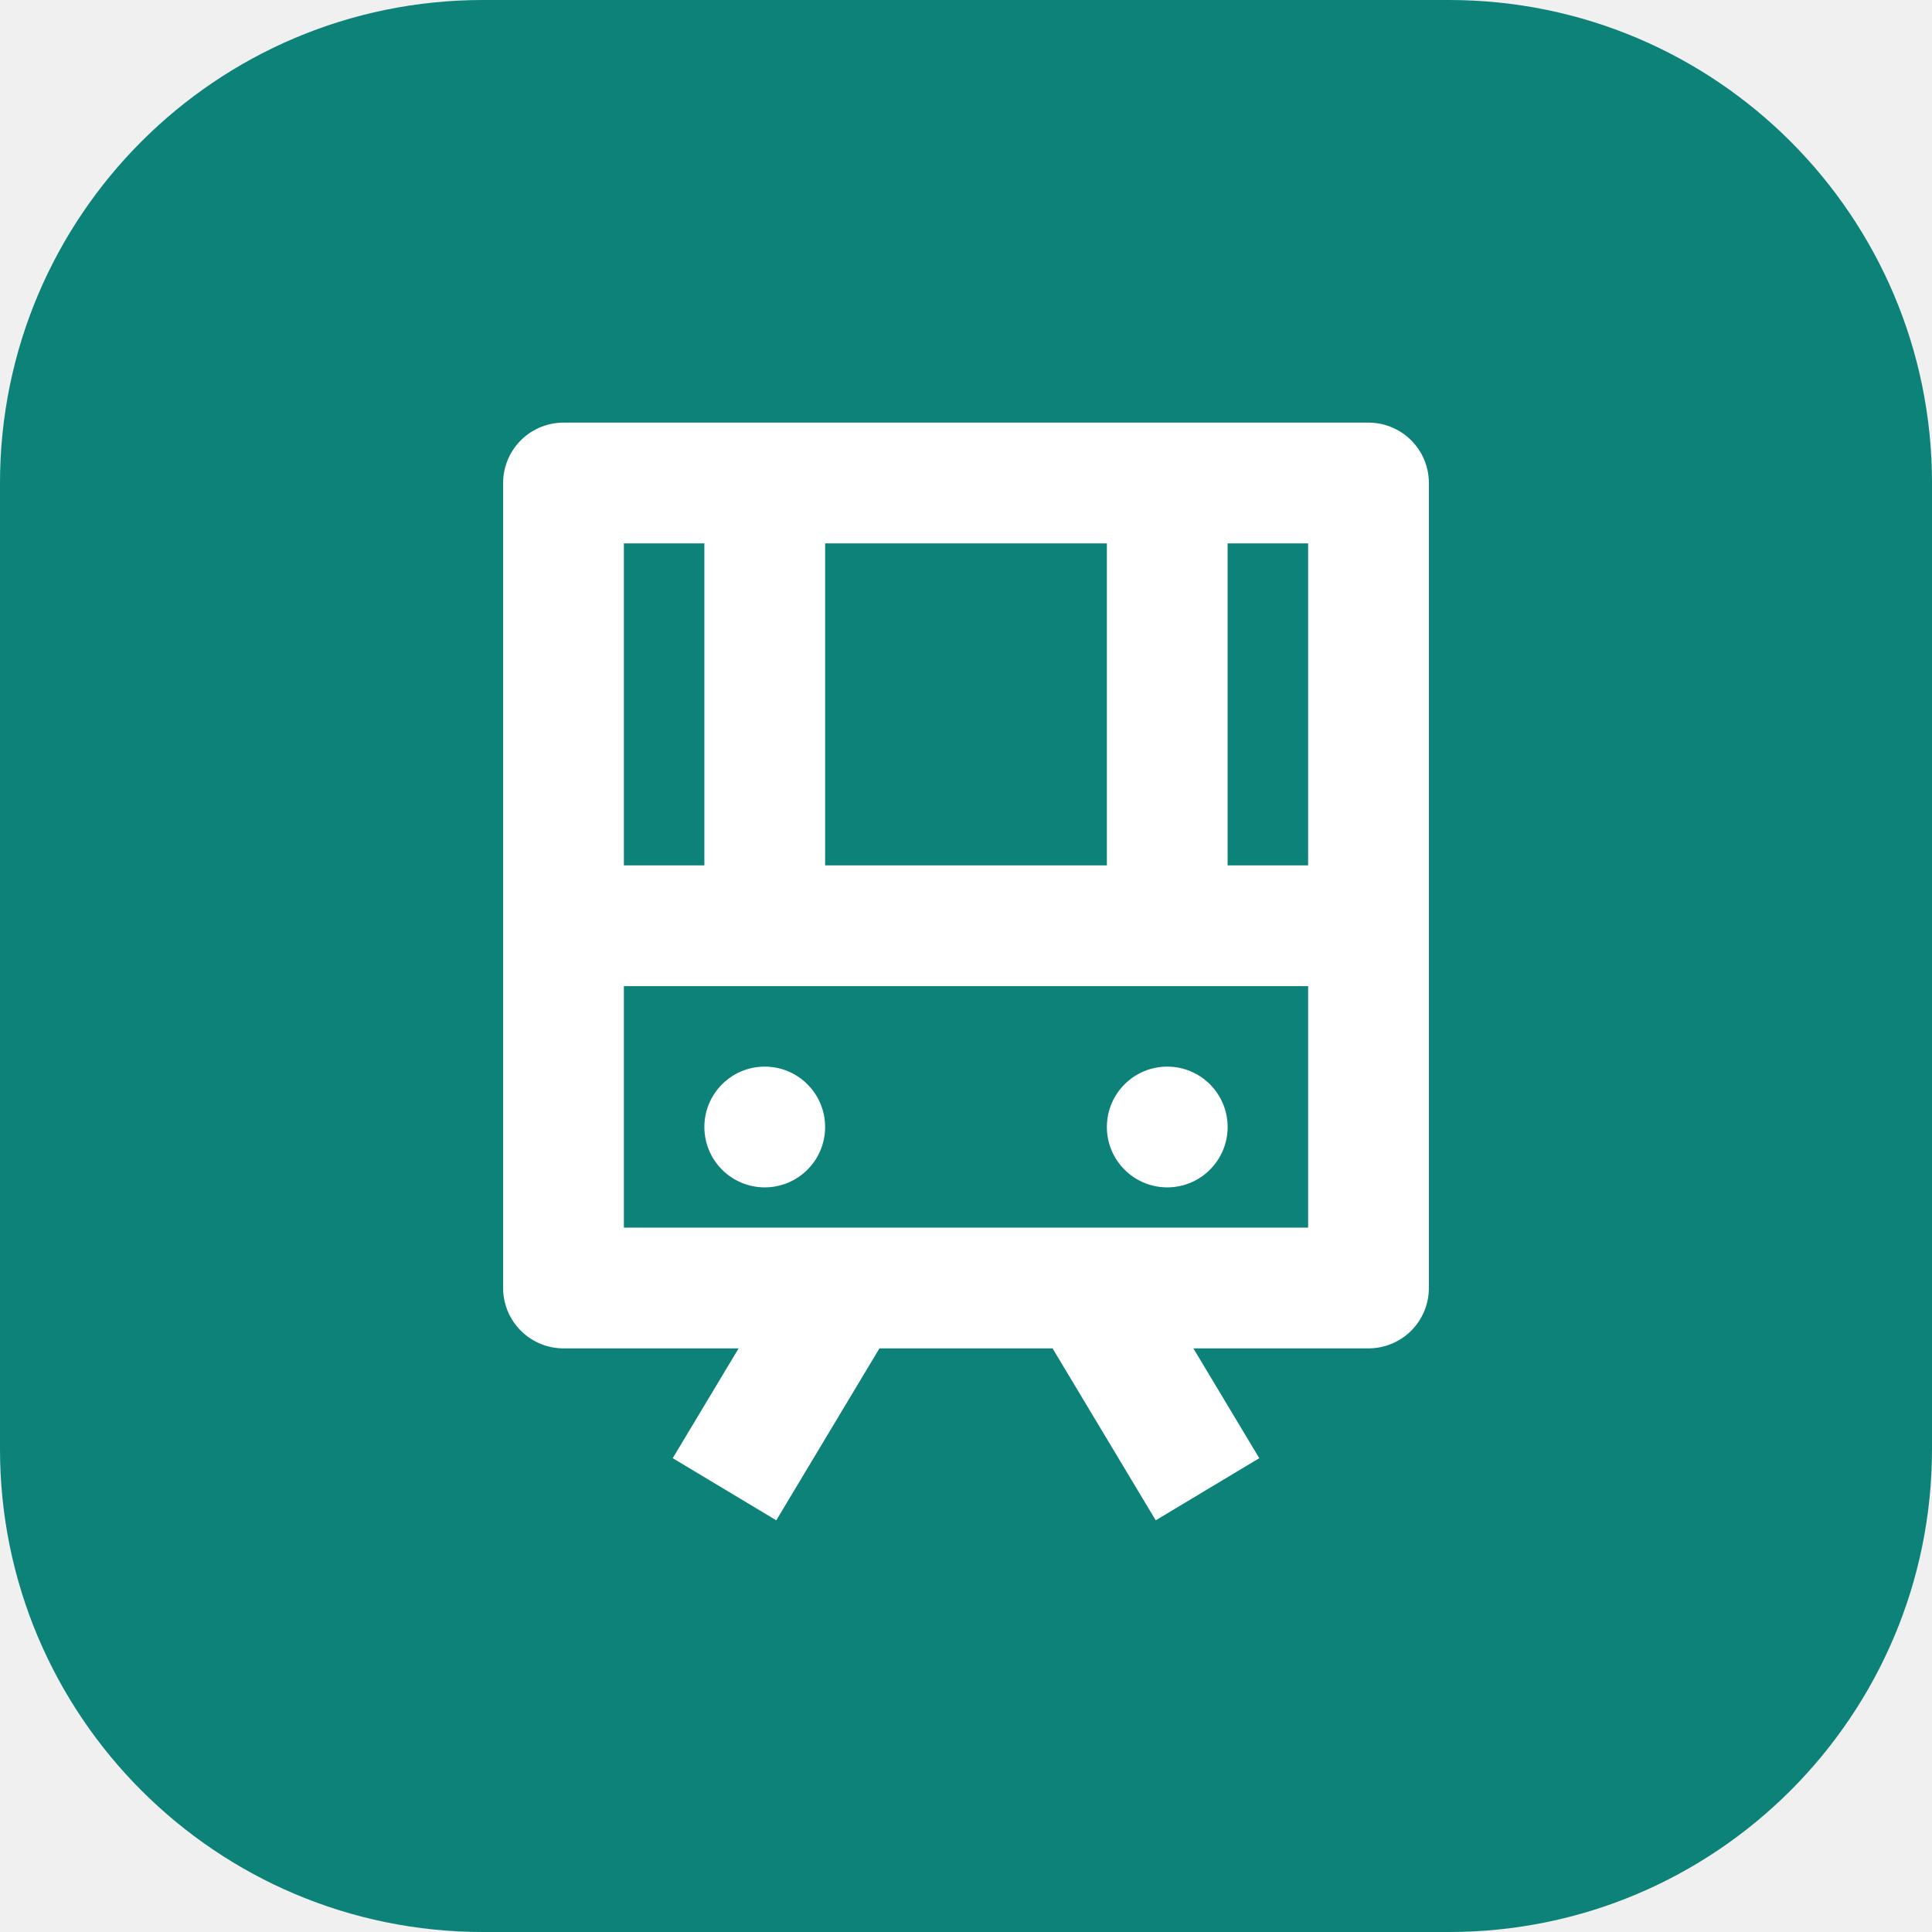
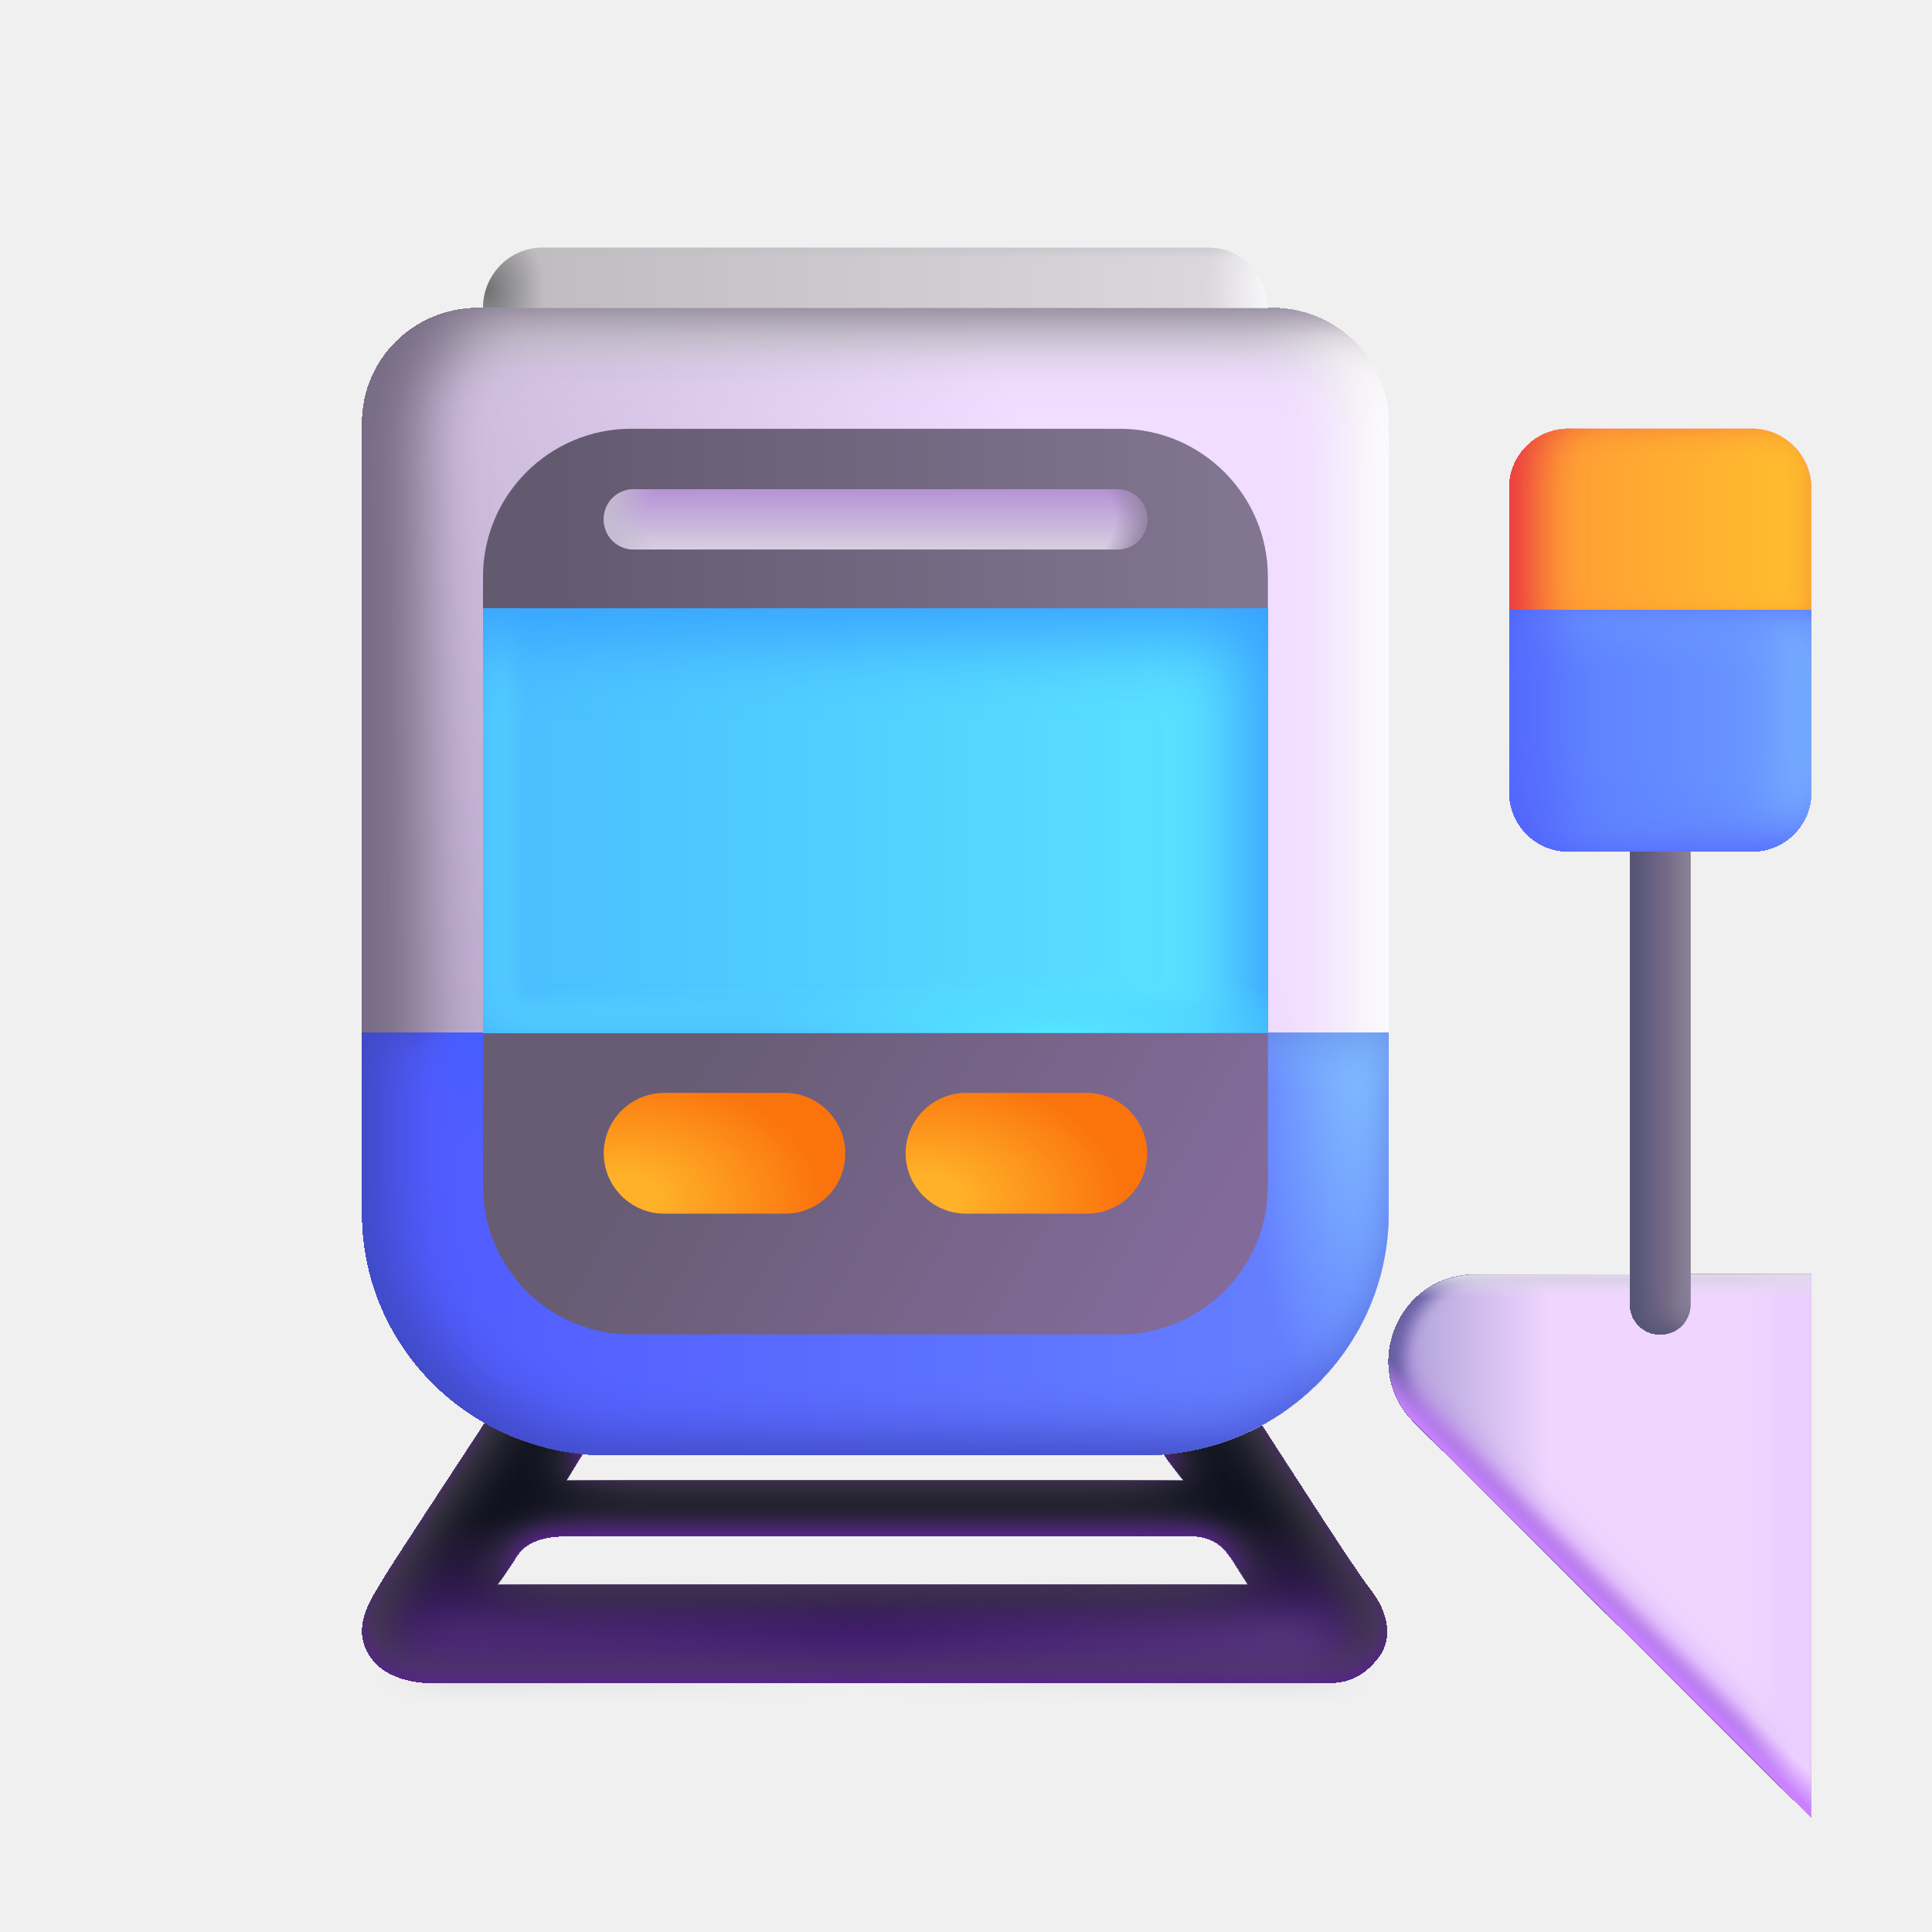
- <svg xmlns="http://www.w3.org/2000/svg" viewBox="0 0 48 48">
-   <rect width="48" height="48" rx="12" fill="#0d8279" />
-   <path d="M14 12h20v20H14zM14 23h20M19 12v11M29 12v11M18 37l3-5m9 5-3-5" fill="none" stroke="white" stroke-width="3" stroke-linejoin="round" />
-   <circle cx="19" cy="28" r="1.5" fill="white" />
-   <circle cx="29" cy="28" r="1.5" fill="white" />
+ <svg xmlns="http://www.w3.org/2000/svg" width="32" height="32" viewBox="0 0 32 32" fill="none">
+   <g filter="url(#filter0_iii_18_9464)">
+     <path fill-rule="evenodd" clip-rule="evenodd" d="M8.369 23.057C7.505 24.375 6.464 25.96 6.366 26.131C6.343 26.171 6.318 26.212 6.291 26.255C6.104 26.562 5.858 26.963 6.103 27.385C6.382 27.867 7.04 27.874 7.175 27.874H21.985C22.302 27.874 22.577 27.778 22.828 27.45C23.078 27.123 22.984 26.69 22.672 26.3C22.456 26.03 21.37 24.343 20.507 23.001C20.099 22.368 19.741 21.811 19.547 21.516L9.379 21.516C9.171 21.836 8.791 22.415 8.369 23.057ZM9.383 24.521C9.444 24.418 9.626 24.114 9.688 24.014C9.765 23.889 10.12 23.514 10.573 23.514H18.589C18.984 23.514 19.059 23.764 19.242 24.034C19.388 24.25 19.48 24.366 19.601 24.521H9.383ZM8.242 26.245C8.3 26.168 8.462 25.93 8.546 25.792C8.707 25.53 8.992 25.44 9.445 25.44H19.699C20.085 25.44 20.258 25.606 20.398 25.815C20.475 25.931 20.597 26.136 20.668 26.245H8.242Z" fill="url(#paint0_linear_18_9464)" />
+   </g>
+   <g filter="url(#filter1_ii_18_9464)">
+     <path d="M24.431 21.112C23.161 21.112 22.521 22.652 23.421 23.552L30 30.102V27.052V21.102L24.431 21.112Z" fill="url(#paint1_linear_18_9464)" />
+   </g>
+   <path d="M24.431 21.112C23.161 21.112 22.521 22.652 23.421 23.552L30 30.102V27.052V21.102L24.431 21.112Z" fill="url(#paint2_linear_18_9464)" />
+   <path d="M24.431 21.112C23.161 21.112 22.521 22.652 23.421 23.552L30 30.102V27.052V21.102L24.431 21.112Z" fill="url(#paint3_linear_18_9464)" />
+   <path d="M24.431 21.112C23.161 21.112 22.521 22.652 23.421 23.552L30 30.102V27.052V21.102L24.431 21.112Z" fill="url(#paint4_linear_18_9464)" />
+   <g filter="url(#filter2_i_18_9464)">
+     <path d="M27.5 22.102C27.22 22.102 27 21.882 27 21.602V13.602C27 13.322 27.22 13.102 27.5 13.102C27.78 13.102 28 13.322 28 13.602V21.602C28 21.882 27.78 22.102 27.5 22.102Z" fill="#7A6E8A" />
+     <path d="M27.5 22.102C27.22 22.102 27 21.882 27 21.602V13.602C27 13.322 27.22 13.102 27.5 13.102C27.78 13.102 28 13.322 28 13.602V21.602C28 21.882 27.78 22.102 27.5 22.102Z" fill="url(#paint5_linear_18_9464)" />
+   </g>
+   <g filter="url(#filter3_i_18_9464)">
+     <path d="M30 8.082V11.117H25V8.082C25 7.542 25.44 7.102 25.98 7.102H29.02C29.56 7.102 30 7.542 30 8.082Z" fill="url(#paint6_linear_18_9464)" />
+   </g>
+   <g filter="url(#filter4_iii_18_9464)">
+     <path d="M23 7.012V20.092C23 22.312 21.181 24.102 18.932 24.102H10.068C7.819 24.102 6 22.312 6 20.092V7.012C6 5.952 6.859 5.102 7.929 5.102H21.061C22.131 5.102 23 5.952 23 7.012Z" fill="url(#paint7_linear_18_9464)" />
+   </g>
+   <g filter="url(#filter5_i_18_9464)">
+     <path d="M23 17.102V20.092C23 22.312 21.181 24.102 18.932 24.102H10.068C7.819 24.102 6 22.312 6 20.092V17.102H23Z" fill="url(#paint8_linear_18_9464)" />
+     <path d="M23 17.102V20.092C23 22.312 21.181 24.102 18.932 24.102H10.068C7.819 24.102 6 22.312 6 20.092V17.102H23Z" fill="url(#paint9_radial_18_9464)" />
+   </g>
+   <path d="M23 17.102V20.092C23 22.312 21.181 24.102 18.932 24.102H10.068C7.819 24.102 6 22.312 6 20.092V17.102H23Z" fill="url(#paint10_radial_18_9464)" />
+   <path d="M23 17.102V20.092C23 22.312 21.181 24.102 18.932 24.102H10.068C7.819 24.102 6 22.312 6 20.092V17.102H23Z" fill="url(#paint11_radial_18_9464)" />
+   <path d="M21 9.552V10.102H8V9.552C8 8.202 9.1 7.102 10.45 7.102H18.55C19.9 7.102 21 8.202 21 9.552Z" fill="url(#paint12_linear_18_9464)" />
+   <path d="M8 19.652V17.102H21V19.652C21 21.002 19.9 22.102 18.55 22.102H10.45C9.1 22.102 8 21.002 8 19.652Z" fill="url(#paint13_linear_18_9464)" />
+   <path d="M18.5 9.102H10.5C10.22 9.102 10 8.882 10 8.602C10 8.322 10.22 8.102 10.5 8.102H18.5C18.78 8.102 19 8.322 19 8.602C19 8.882 18.78 9.102 18.5 9.102Z" fill="url(#paint14_linear_18_9464)" />
+   <path d="M18.5 9.102H10.5C10.22 9.102 10 8.882 10 8.602C10 8.322 10.22 8.102 10.5 8.102H18.5C18.78 8.102 19 8.322 19 8.602C19 8.882 18.78 9.102 18.5 9.102Z" fill="url(#paint15_radial_18_9464)" />
+   <path d="M18.5 9.102H10.5C10.22 9.102 10 8.882 10 8.602C10 8.322 10.22 8.102 10.5 8.102H18.5C18.78 8.102 19 8.322 19 8.602C19 8.882 18.78 9.102 18.5 9.102Z" fill="url(#paint16_radial_18_9464)" />
+   <path d="M21 5.102H8C8 4.551 8.44 4.102 8.98 4.102H20.02C20.56 4.102 21 4.551 21 5.102Z" fill="url(#paint17_linear_18_9464)" />
+   <path d="M21 5.102H8C8 4.551 8.44 4.102 8.98 4.102H20.02C20.56 4.102 21 4.551 21 5.102Z" fill="url(#paint18_radial_18_9464)" />
+   <path d="M21 5.102H8C8 4.551 8.44 4.102 8.98 4.102H20.02C20.56 4.102 21 4.551 21 5.102Z" fill="url(#paint19_linear_18_9464)" />
+   <path d="M21 5.102H8C8 4.551 8.44 4.102 8.98 4.102H20.02C20.56 4.102 21 4.551 21 5.102Z" fill="url(#paint20_radial_18_9464)" />
+   <path d="M13 20.102H11C10.45 20.102 10 19.652 10 19.102C10 18.552 10.45 18.102 11 18.102H13C13.55 18.102 14 18.552 14 19.102C14 19.662 13.56 20.102 13 20.102Z" fill="url(#paint21_radial_18_9464)" />
+   <path d="M18 20.102H16C15.45 20.102 15 19.652 15 19.102C15 18.552 15.45 18.102 16 18.102H18C18.55 18.102 19 18.552 19 19.102C19 19.662 18.56 20.102 18 20.102Z" fill="url(#paint22_radial_18_9464)" />
+   <g filter="url(#filter6_ii_18_9464)">
+     <path fill-rule="evenodd" clip-rule="evenodd" d="M25 10.102V13.122C25 13.662 25.44 14.102 25.98 14.102H29.02C29.56 14.102 30 13.662 30 13.122V10.102H25Z" fill="url(#paint23_linear_18_9464)" />
+   </g>
+   <g filter="url(#filter7_ii_18_9464)">
+     <path d="M8 10.078L8 17.102H21L21 10.078H8Z" fill="url(#paint24_linear_18_9464)" />
+   </g>
+   <path d="M8 10.078L8 17.102H21L21 10.078H8Z" fill="url(#paint25_radial_18_9464)" />
+   <g filter="url(#filter8_f_18_9464)">
+     <path d="M7.213 27.148H21.787" stroke="url(#paint26_linear_18_9464)" stroke-width="0.5" stroke-linecap="round" />
+   </g>
+   <defs>
+     <filter id="filter0_iii_18_9464" x="5.6" y="21.366" width="17.771" height="6.508" filterUnits="userSpaceOnUse" color-interpolation-filters="sRGB">
+       <feFlood flood-opacity="0" result="BackgroundImageFix" />
+       <feBlend mode="normal" in="SourceGraphic" in2="BackgroundImageFix" result="shape" />
+       <feColorMatrix in="SourceAlpha" type="matrix" values="0 0 0 0 0 0 0 0 0 0 0 0 0 0 0 0 0 0 127 0" result="hardAlpha" />
+       <feOffset dx="0.4" />
+       <feGaussianBlur stdDeviation="0.4" />
+       <feComposite in2="hardAlpha" operator="arithmetic" k2="-1" k3="1" />
+       <feColorMatrix type="matrix" values="0 0 0 0 0.259 0 0 0 0 0.247 0 0 0 0 0.278 0 0 0 1 0" />
+       <feBlend mode="normal" in2="shape" result="effect1_innerShadow_18_9464" />
+       <feColorMatrix in="SourceAlpha" type="matrix" values="0 0 0 0 0 0 0 0 0 0 0 0 0 0 0 0 0 0 127 0" result="hardAlpha" />
+       <feOffset dx="-0.4" />
+       <feGaussianBlur stdDeviation="0.4" />
+       <feComposite in2="hardAlpha" operator="arithmetic" k2="-1" k3="1" />
+       <feColorMatrix type="matrix" values="0 0 0 0 0.259 0 0 0 0 0.247 0 0 0 0 0.278 0 0 0 1 0" />
+       <feBlend mode="normal" in2="effect1_innerShadow_18_9464" result="effect2_innerShadow_18_9464" />
+       <feColorMatrix in="SourceAlpha" type="matrix" values="0 0 0 0 0 0 0 0 0 0 0 0 0 0 0 0 0 0 127 0" result="hardAlpha" />
+       <feOffset dy="-0.15" />
+       <feGaussianBlur stdDeviation="0.2" />
+       <feComposite in2="hardAlpha" operator="arithmetic" k2="-1" k3="1" />
+       <feColorMatrix type="matrix" values="0 0 0 0 0.345 0 0 0 0 0.125 0 0 0 0 0.573 0 0 0 1 0" />
+       <feBlend mode="normal" in2="effect2_innerShadow_18_9464" result="effect3_innerShadow_18_9464" />
+     </filter>
+     <filter id="filter1_ii_18_9464" x="23" y="20.702" width="7.25" height="9.4" filterUnits="userSpaceOnUse" color-interpolation-filters="sRGB">
+       <feFlood flood-opacity="0" result="BackgroundImageFix" />
+       <feBlend mode="normal" in="SourceGraphic" in2="BackgroundImageFix" result="shape" />
+       <feColorMatrix in="SourceAlpha" type="matrix" values="0 0 0 0 0 0 0 0 0 0 0 0 0 0 0 0 0 0 127 0" result="hardAlpha" />
+       <feOffset dy="-0.4" />
+       <feGaussianBlur stdDeviation="0.3" />
+       <feComposite in2="hardAlpha" operator="arithmetic" k2="-1" k3="1" />
+       <feColorMatrix type="matrix" values="0 0 0 0 0.675 0 0 0 0 0.42 0 0 0 0 0.898 0 0 0 1 0" />
+       <feBlend mode="normal" in2="shape" result="effect1_innerShadow_18_9464" />
+       <feColorMatrix in="SourceAlpha" type="matrix" values="0 0 0 0 0 0 0 0 0 0 0 0 0 0 0 0 0 0 127 0" result="hardAlpha" />
+       <feOffset dx="0.25" />
+       <feGaussianBlur stdDeviation="0.125" />
+       <feComposite in2="hardAlpha" operator="arithmetic" k2="-1" k3="1" />
+       <feColorMatrix type="matrix" values="0 0 0 0 0.396 0 0 0 0 0.373 0 0 0 0 0.627 0 0 0 1 0" />
+       <feBlend mode="normal" in2="effect1_innerShadow_18_9464" result="effect2_innerShadow_18_9464" />
+     </filter>
+     <filter id="filter2_i_18_9464" x="27" y="13.102" width="1.35" height="9" filterUnits="userSpaceOnUse" color-interpolation-filters="sRGB">
+       <feFlood flood-opacity="0" result="BackgroundImageFix" />
+       <feBlend mode="normal" in="SourceGraphic" in2="BackgroundImageFix" result="shape" />
+       <feColorMatrix in="SourceAlpha" type="matrix" values="0 0 0 0 0 0 0 0 0 0 0 0 0 0 0 0 0 0 127 0" result="hardAlpha" />
+       <feOffset dx="0.35" />
+       <feGaussianBlur stdDeviation="0.25" />
+       <feComposite in2="hardAlpha" operator="arithmetic" k2="-1" k3="1" />
+       <feColorMatrix type="matrix" values="0 0 0 0 0.322 0 0 0 0 0.322 0 0 0 0 0.459 0 0 0 1 0" />
+       <feBlend mode="normal" in2="shape" result="effect1_innerShadow_18_9464" />
+     </filter>
+     <filter id="filter3_i_18_9464" x="25" y="6.702" width="5.4" height="4.416" filterUnits="userSpaceOnUse" color-interpolation-filters="sRGB">
+       <feFlood flood-opacity="0" result="BackgroundImageFix" />
+       <feBlend mode="normal" in="SourceGraphic" in2="BackgroundImageFix" result="shape" />
+       <feColorMatrix in="SourceAlpha" type="matrix" values="0 0 0 0 0 0 0 0 0 0 0 0 0 0 0 0 0 0 127 0" result="hardAlpha" />
+       <feOffset dx="0.4" dy="-0.4" />
+       <feGaussianBlur stdDeviation="0.4" />
+       <feComposite in2="hardAlpha" operator="arithmetic" k2="-1" k3="1" />
+       <feColorMatrix type="matrix" values="0 0 0 0 0.914 0 0 0 0 0.2 0 0 0 0 0.259 0 0 0 1 0" />
+       <feBlend mode="normal" in2="shape" result="effect1_innerShadow_18_9464" />
+     </filter>
+     <filter id="filter4_iii_18_9464" x="5.25" y="5.102" width="18.75" height="19.5" filterUnits="userSpaceOnUse" color-interpolation-filters="sRGB">
+       <feFlood flood-opacity="0" result="BackgroundImageFix" />
+       <feBlend mode="normal" in="SourceGraphic" in2="BackgroundImageFix" result="shape" />
+       <feColorMatrix in="SourceAlpha" type="matrix" values="0 0 0 0 0 0 0 0 0 0 0 0 0 0 0 0 0 0 127 0" result="hardAlpha" />
+       <feOffset dy="0.5" />
+       <feGaussianBlur stdDeviation="0.5" />
+       <feComposite in2="hardAlpha" operator="arithmetic" k2="-1" k3="1" />
+       <feColorMatrix type="matrix" values="0 0 0 0 0.725 0 0 0 0 0.722 0 0 0 0 0.725 0 0 0 1 0" />
+       <feBlend mode="normal" in2="shape" result="effect1_innerShadow_18_9464" />
+       <feColorMatrix in="SourceAlpha" type="matrix" values="0 0 0 0 0 0 0 0 0 0 0 0 0 0 0 0 0 0 127 0" result="hardAlpha" />
+       <feOffset dx="-0.75" />
+       <feGaussianBlur stdDeviation="0.5" />
+       <feComposite in2="hardAlpha" operator="arithmetic" k2="-1" k3="1" />
+       <feColorMatrix type="matrix" values="0 0 0 0 1 0 0 0 0 0.996 0 0 0 0 1 0 0 0 1 0" />
+       <feBlend mode="normal" in2="effect1_innerShadow_18_9464" result="effect2_innerShadow_18_9464" />
+       <feColorMatrix in="SourceAlpha" type="matrix" values="0 0 0 0 0 0 0 0 0 0 0 0 0 0 0 0 0 0 127 0" result="hardAlpha" />
+       <feOffset dx="1" />
+       <feGaussianBlur stdDeviation="0.5" />
+       <feComposite in2="hardAlpha" operator="arithmetic" k2="-1" k3="1" />
+       <feColorMatrix type="matrix" values="0 0 0 0 0.471 0 0 0 0 0.42 0 0 0 0 0.522 0 0 0 1 0" />
+       <feBlend mode="normal" in2="effect2_innerShadow_18_9464" result="effect3_innerShadow_18_9464" />
+     </filter>
+     <filter id="filter5_i_18_9464" x="6" y="16.902" width="17.5" height="7.2" filterUnits="userSpaceOnUse" color-interpolation-filters="sRGB">
+       <feFlood flood-opacity="0" result="BackgroundImageFix" />
+       <feBlend mode="normal" in="SourceGraphic" in2="BackgroundImageFix" result="shape" />
+       <feColorMatrix in="SourceAlpha" type="matrix" values="0 0 0 0 0 0 0 0 0 0 0 0 0 0 0 0 0 0 127 0" result="hardAlpha" />
+       <feOffset dx="0.5" dy="-0.2" />
+       <feGaussianBlur stdDeviation="0.5" />
+       <feComposite in2="hardAlpha" operator="arithmetic" k2="-1" k3="1" />
+       <feColorMatrix type="matrix" values="0 0 0 0 0.247 0 0 0 0 0.286 0 0 0 0 0.761 0 0 0 1 0" />
+       <feBlend mode="normal" in2="shape" result="effect1_innerShadow_18_9464" />
+     </filter>
+     <filter id="filter6_ii_18_9464" x="24.75" y="9.902" width="5.75" height="4.2" filterUnits="userSpaceOnUse" color-interpolation-filters="sRGB">
+       <feFlood flood-opacity="0" result="BackgroundImageFix" />
+       <feBlend mode="normal" in="SourceGraphic" in2="BackgroundImageFix" result="shape" />
+       <feColorMatrix in="SourceAlpha" type="matrix" values="0 0 0 0 0 0 0 0 0 0 0 0 0 0 0 0 0 0 127 0" result="hardAlpha" />
+       <feOffset dx="-0.25" />
+       <feGaussianBlur stdDeviation="0.5" />
+       <feComposite in2="hardAlpha" operator="arithmetic" k2="-1" k3="1" />
+       <feColorMatrix type="matrix" values="0 0 0 0 0.498 0 0 0 0 0.749 0 0 0 0 1 0 0 0 1 0" />
+       <feBlend mode="normal" in2="shape" result="effect1_innerShadow_18_9464" />
+       <feColorMatrix in="SourceAlpha" type="matrix" values="0 0 0 0 0 0 0 0 0 0 0 0 0 0 0 0 0 0 127 0" result="hardAlpha" />
+       <feOffset dx="0.5" dy="-0.2" />
+       <feGaussianBlur stdDeviation="0.5" />
+       <feComposite in2="hardAlpha" operator="arithmetic" k2="-1" k3="1" />
+       <feColorMatrix type="matrix" values="0 0 0 0 0.314 0 0 0 0 0.38 0 0 0 0 0.988 0 0 0 1 0" />
+       <feBlend mode="normal" in2="effect1_innerShadow_18_9464" result="effect2_innerShadow_18_9464" />
+     </filter>
+     <filter id="filter7_ii_18_9464" x="7.5" y="9.778" width="13.8" height="7.823" filterUnits="userSpaceOnUse" color-interpolation-filters="sRGB">
+       <feFlood flood-opacity="0" result="BackgroundImageFix" />
+       <feBlend mode="normal" in="SourceGraphic" in2="BackgroundImageFix" result="shape" />
+       <feColorMatrix in="SourceAlpha" type="matrix" values="0 0 0 0 0 0 0 0 0 0 0 0 0 0 0 0 0 0 127 0" result="hardAlpha" />
+       <feOffset dx="0.5" dy="-0.5" />
+       <feGaussianBlur stdDeviation="0.15" />
+       <feComposite in2="hardAlpha" operator="arithmetic" k2="-1" k3="1" />
+       <feColorMatrix type="matrix" values="0 0 0 0 0.329 0 0 0 0 0.808 0 0 0 0 1 0 0 0 1 0" />
+       <feBlend mode="normal" in2="shape" result="effect1_innerShadow_18_9464" />
+       <feColorMatrix in="SourceAlpha" type="matrix" values="0 0 0 0 0 0 0 0 0 0 0 0 0 0 0 0 0 0 127 0" result="hardAlpha" />
+       <feOffset dx="-0.5" dy="0.5" />
+       <feGaussianBlur stdDeviation="0.6" />
+       <feComposite in2="hardAlpha" operator="arithmetic" k2="-1" k3="1" />
+       <feColorMatrix type="matrix" values="0 0 0 0 0.22 0 0 0 0 0.635 0 0 0 0 1 0 0 0 1 0" />
+       <feBlend mode="normal" in2="effect1_innerShadow_18_9464" result="effect2_innerShadow_18_9464" />
+     </filter>
+     <filter id="filter8_f_18_9464" x="6.213" y="26.148" width="16.575" height="2" filterUnits="userSpaceOnUse" color-interpolation-filters="sRGB">
+       <feFlood flood-opacity="0" result="BackgroundImageFix" />
+       <feBlend mode="normal" in="SourceGraphic" in2="BackgroundImageFix" result="shape" />
+       <feGaussianBlur stdDeviation="0.375" result="effect1_foregroundBlur_18_9464" />
+     </filter>
+     <linearGradient id="paint0_linear_18_9464" x1="14.486" y1="22.517" x2="14.486" y2="27.874" gradientUnits="userSpaceOnUse">
+       <stop offset="0.49" stop-color="#0C0E1C" />
+       <stop offset="1" stop-color="#56218E" />
+     </linearGradient>
+     <linearGradient id="paint1_linear_18_9464" x1="30" y1="22.042" x2="22.622" y2="22.042" gradientUnits="userSpaceOnUse">
+       <stop offset="0.59" stop-color="#EFD5FF" />
+       <stop offset="1" stop-color="#9F95CF" />
+     </linearGradient>
+     <linearGradient id="paint2_linear_18_9464" x1="30" y1="27.727" x2="28.844" y2="27.727" gradientUnits="userSpaceOnUse">
+       <stop offset="0.27" stop-color="#EACFFF" />
+       <stop offset="1" stop-color="#EACFFF" stop-opacity="0" />
+     </linearGradient>
+     <linearGradient id="paint3_linear_18_9464" x1="28.719" y1="29.07" x2="29.188" y2="28.594" gradientUnits="userSpaceOnUse">
+       <stop offset="0.372" stop-color="#CA81FF" />
+       <stop offset="1" stop-color="#CA81FF" stop-opacity="0" />
+     </linearGradient>
+     <linearGradient id="paint4_linear_18_9464" x1="27.594" y1="21.102" x2="27.594" y2="21.492" gradientUnits="userSpaceOnUse">
+       <stop stop-color="#E1DBEA" />
+       <stop offset="1" stop-color="#E1DBEA" stop-opacity="0" />
+     </linearGradient>
+     <linearGradient id="paint5_linear_18_9464" x1="28.072" y1="16.863" x2="27.62" y2="16.863" gradientUnits="userSpaceOnUse">
+       <stop stop-color="#8D899C" />
+       <stop offset="1" stop-color="#8D899C" stop-opacity="0" />
+     </linearGradient>
+     <linearGradient id="paint6_linear_18_9464" x1="25.003" y1="8.605" x2="30.003" y2="8.605" gradientUnits="userSpaceOnUse">
+       <stop stop-color="#FF9834" />
+       <stop offset="1" stop-color="#FFBF2E" />
+     </linearGradient>
+     <linearGradient id="paint7_linear_18_9464" x1="7.415" y1="17.454" x2="19.279" y2="11.983" gradientUnits="userSpaceOnUse">
+       <stop stop-color="#BBAACB" />
+       <stop offset="1" stop-color="#F0DDFF" />
+     </linearGradient>
+     <linearGradient id="paint8_linear_18_9464" x1="6.003" y1="20.605" x2="23.003" y2="20.605" gradientUnits="userSpaceOnUse">
+       <stop stop-color="#4F59FF" />
+       <stop offset="1" stop-color="#6783FF" />
+     </linearGradient>
+     <radialGradient id="paint9_radial_18_9464" cx="0" cy="0" r="1" gradientUnits="userSpaceOnUse" gradientTransform="translate(22.5625 17.1016) rotate(90) scale(7 2)">
+       <stop stop-color="#81C0FF" />
+       <stop offset="1" stop-color="#81C0FF" stop-opacity="0" />
+     </radialGradient>
+     <radialGradient id="paint10_radial_18_9464" cx="0" cy="0" r="1" gradientUnits="userSpaceOnUse" gradientTransform="translate(22.5873 16.5439) rotate(90) scale(1.57843 3.57468)">
+       <stop stop-color="#7DB7FF" />
+       <stop offset="1" stop-color="#7DB7FF" stop-opacity="0" />
+     </radialGradient>
+     <radialGradient id="paint11_radial_18_9464" cx="0" cy="0" r="1" gradientUnits="userSpaceOnUse" gradientTransform="translate(7.82071 16.8554) rotate(90) scale(2.32611 0.996904)">
+       <stop offset="0.286" stop-color="#485DFF" />
+       <stop offset="0.968" stop-color="#485DFF" stop-opacity="0" />
+     </radialGradient>
+     <linearGradient id="paint12_linear_18_9464" x1="9.278" y1="10.102" x2="20.593" y2="10.102" gradientUnits="userSpaceOnUse">
+       <stop stop-color="#645A70" />
+       <stop offset="1" stop-color="#827591" />
+     </linearGradient>
+     <linearGradient id="paint13_linear_18_9464" x1="11.181" y1="18.302" x2="18.791" y2="22.758" gradientUnits="userSpaceOnUse">
+       <stop stop-color="#685C75" />
+       <stop offset="1" stop-color="#826B9A" />
+     </linearGradient>
+     <linearGradient id="paint14_linear_18_9464" x1="14.5" y1="8.102" x2="14.5" y2="9.102" gradientUnits="userSpaceOnUse">
+       <stop stop-color="#B592D6" />
+       <stop offset="1" stop-color="#D7CFE0" />
+     </linearGradient>
+     <radialGradient id="paint15_radial_18_9464" cx="0" cy="0" r="1" gradientUnits="userSpaceOnUse" gradientTransform="translate(12.3766 8.60156) scale(6.62345 2.17284)">
+       <stop offset="0.921" stop-color="#9685A6" stop-opacity="0" />
+       <stop offset="1" stop-color="#9685A6" />
+     </radialGradient>
+     <radialGradient id="paint16_radial_18_9464" cx="0" cy="0" r="1" gradientUnits="userSpaceOnUse" gradientTransform="translate(19.1908 8.60156) rotate(-180) scale(9.19079 3.01507)">
+       <stop offset="0.921" stop-color="#C4BCCF" stop-opacity="0" />
+       <stop offset="1" stop-color="#C4BCCF" />
+     </radialGradient>
+     <linearGradient id="paint17_linear_18_9464" x1="22.683" y1="4.627" x2="8.499" y2="4.592" gradientUnits="userSpaceOnUse">
+       <stop stop-color="#E0DDE3" />
+       <stop offset="1" stop-color="#BFBCC1" />
+     </linearGradient>
+     <radialGradient id="paint18_radial_18_9464" cx="0" cy="0" r="1" gradientUnits="userSpaceOnUse" gradientTransform="translate(8.06993 4.8095) scale(0.944982 1.30254)">
+       <stop stop-color="#727273" />
+       <stop offset="1" stop-color="#727273" stop-opacity="0" />
+     </radialGradient>
+     <linearGradient id="paint19_linear_18_9464" x1="14.5" y1="3.852" x2="14.5" y2="4.273" gradientUnits="userSpaceOnUse">
+       <stop stop-color="#BCBCBC" />
+       <stop offset="1" stop-color="#BCBCBC" stop-opacity="0" />
+     </linearGradient>
+     <radialGradient id="paint20_radial_18_9464" cx="0" cy="0" r="1" gradientUnits="userSpaceOnUse" gradientTransform="translate(21.2581 4.8095) rotate(180) scale(1.28767 1.7749)">
+       <stop stop-color="white" />
+       <stop offset="1" stop-color="white" stop-opacity="0" />
+     </radialGradient>
+     <radialGradient id="paint21_radial_18_9464" cx="0" cy="0" r="1" gradientUnits="userSpaceOnUse" gradientTransform="translate(10.3438 19.8203) scale(3.28125 2.06112)">
+       <stop offset="0.171" stop-color="#FFB129" />
+       <stop offset="1" stop-color="#FB730D" />
+     </radialGradient>
+     <radialGradient id="paint22_radial_18_9464" cx="0" cy="0" r="1" gradientUnits="userSpaceOnUse" gradientTransform="translate(15.3438 19.8203) scale(3.28125 2.06112)">
+       <stop offset="0.171" stop-color="#FFB129" />
+       <stop offset="1" stop-color="#FB730D" />
+     </radialGradient>
+     <linearGradient id="paint23_linear_18_9464" x1="25.003" y1="10.605" x2="30.003" y2="10.605" gradientUnits="userSpaceOnUse">
+       <stop stop-color="#5A79FF" />
+       <stop offset="1" stop-color="#6C9CFF" />
+     </linearGradient>
+     <linearGradient id="paint24_linear_18_9464" x1="8.003" y1="13.604" x2="20.363" y2="13.604" gradientUnits="userSpaceOnUse">
+       <stop stop-color="#49BDFF" />
+       <stop offset="1" stop-color="#5AE3FF" />
+     </linearGradient>
+     <radialGradient id="paint25_radial_18_9464" cx="0" cy="0" r="1" gradientUnits="userSpaceOnUse" gradientTransform="translate(17.5198 17.1015) rotate(-90) scale(0.977795 5.21446)">
+       <stop stop-color="#54E6FF" />
+       <stop offset="1" stop-color="#54E6FF" stop-opacity="0" />
+     </radialGradient>
+     <linearGradient id="paint26_linear_18_9464" x1="6.725" y1="27.306" x2="21.787" y2="27.306" gradientUnits="userSpaceOnUse">
+       <stop stop-color="#513472" />
+       <stop offset="0.495" stop-color="#644985" stop-opacity="0" />
+       <stop offset="1" stop-color="#644985" />
+     </linearGradient>
+   </defs>
</svg>
